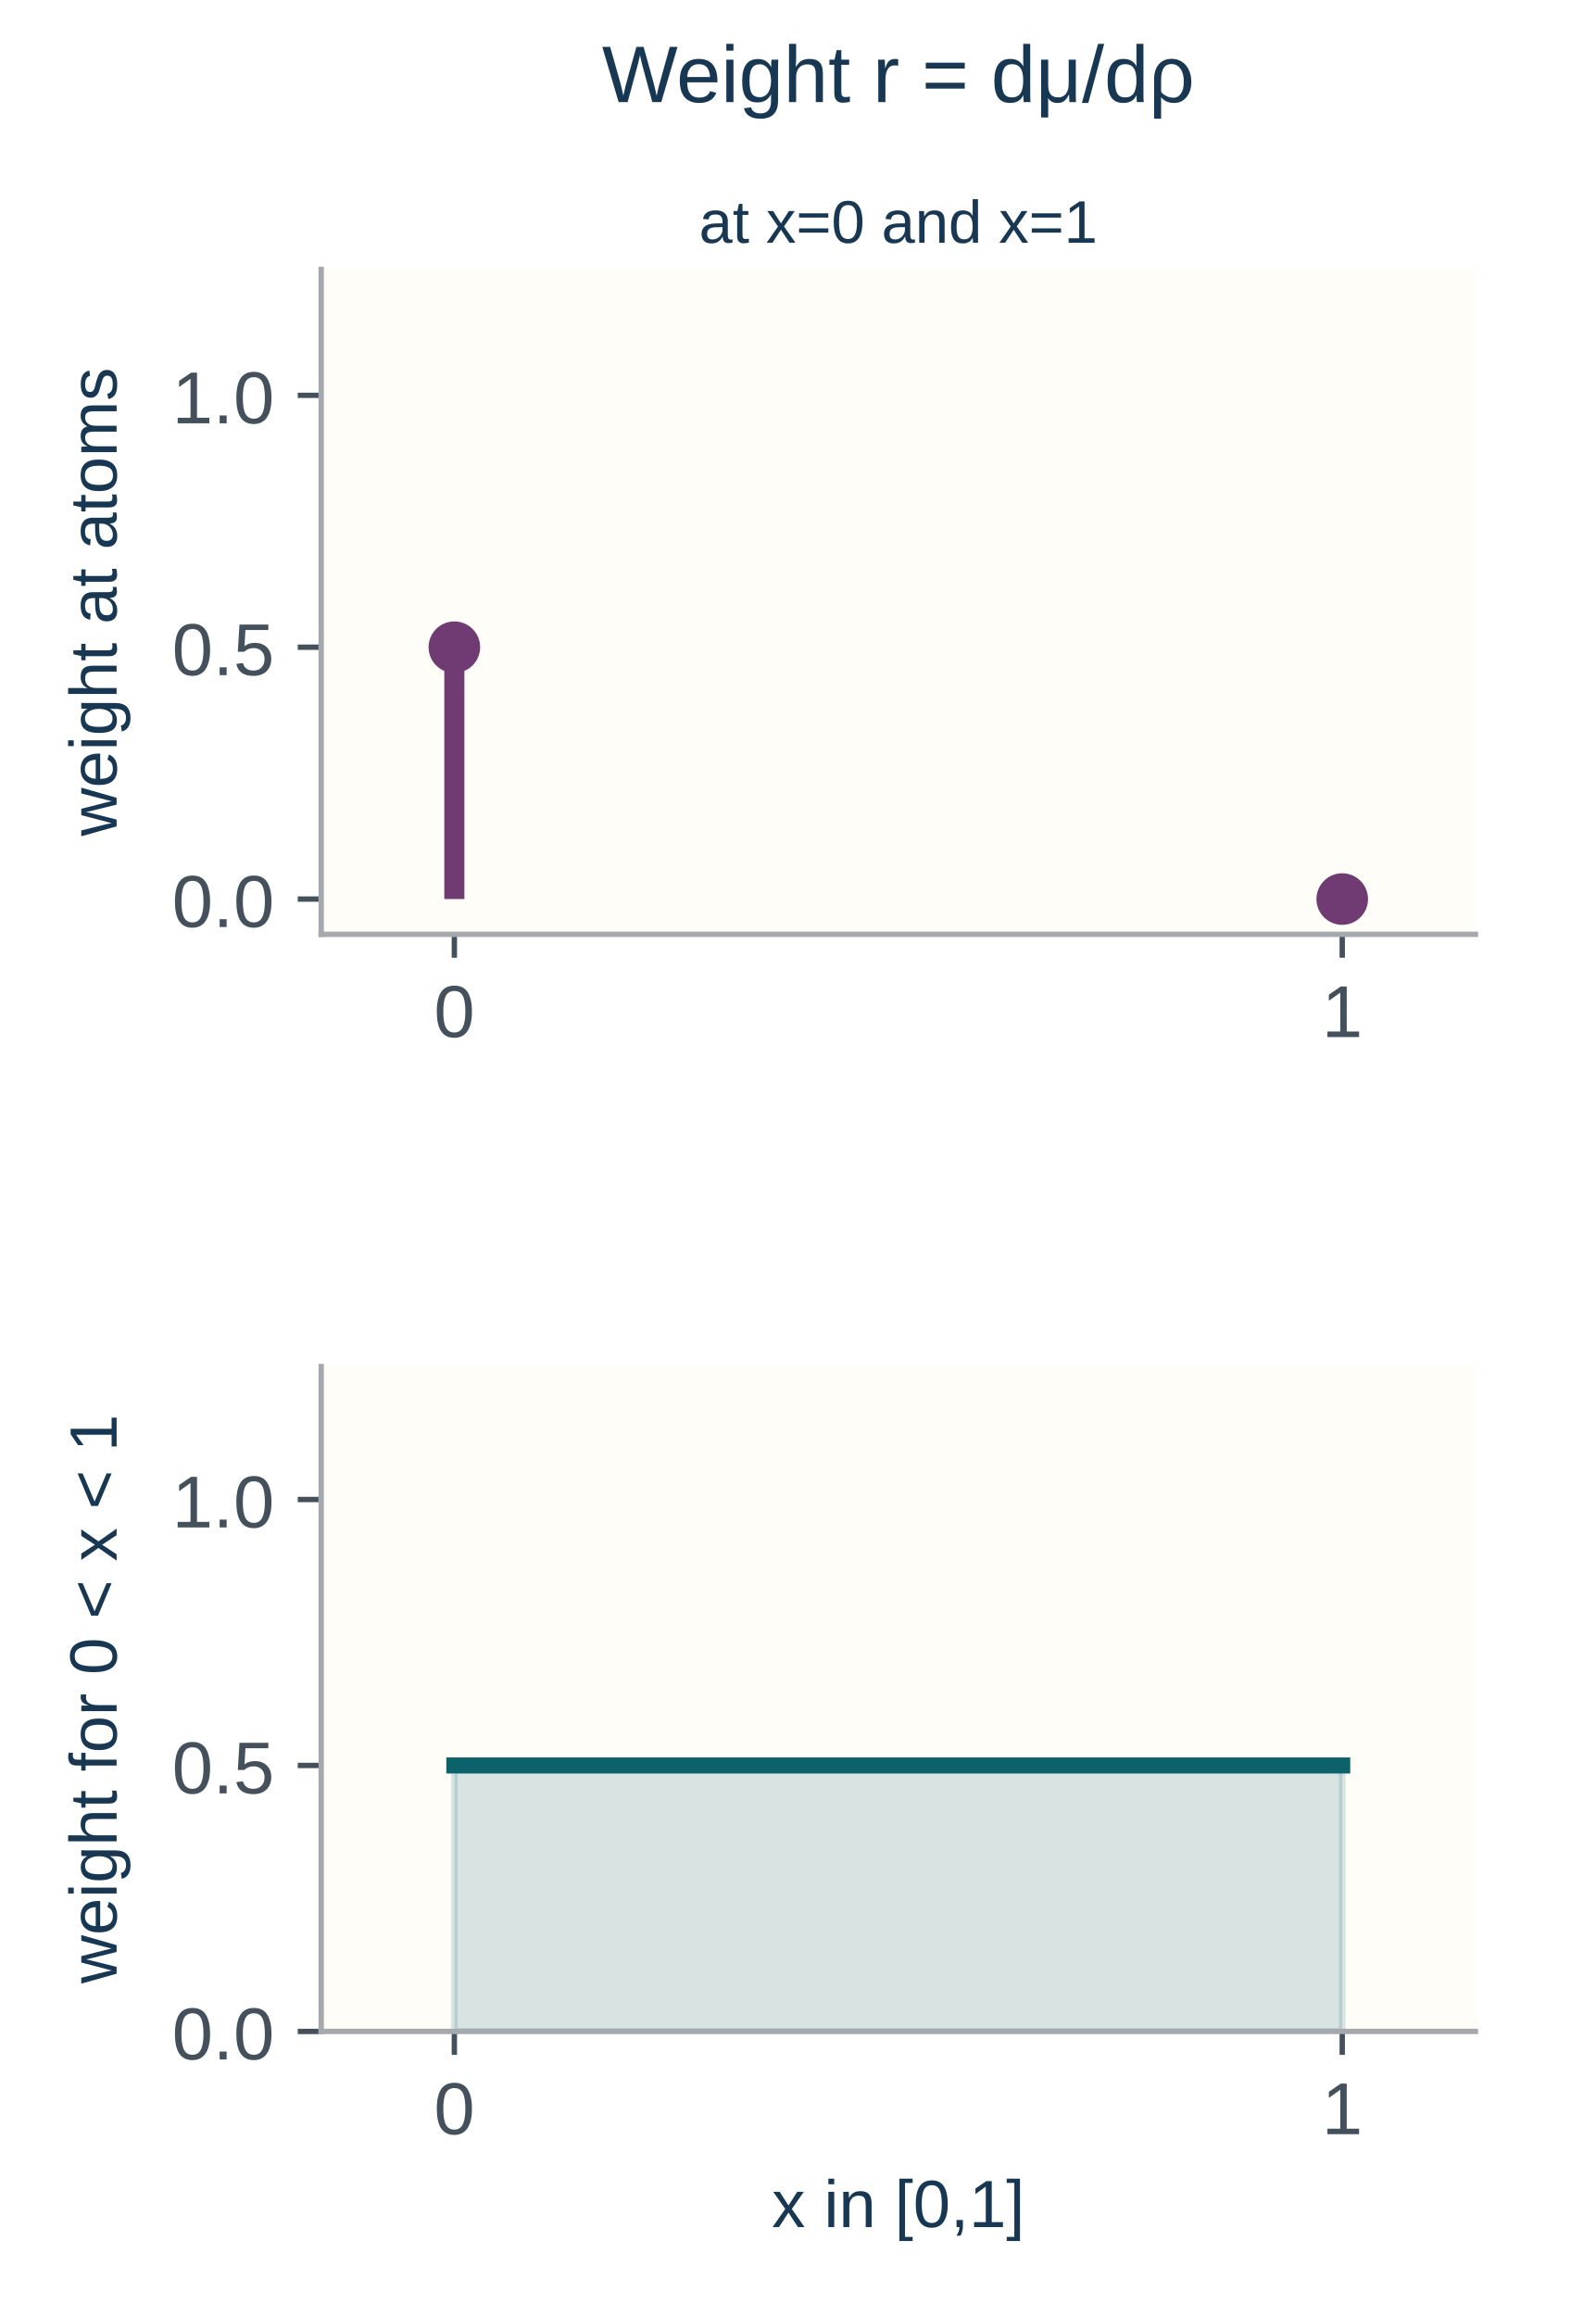
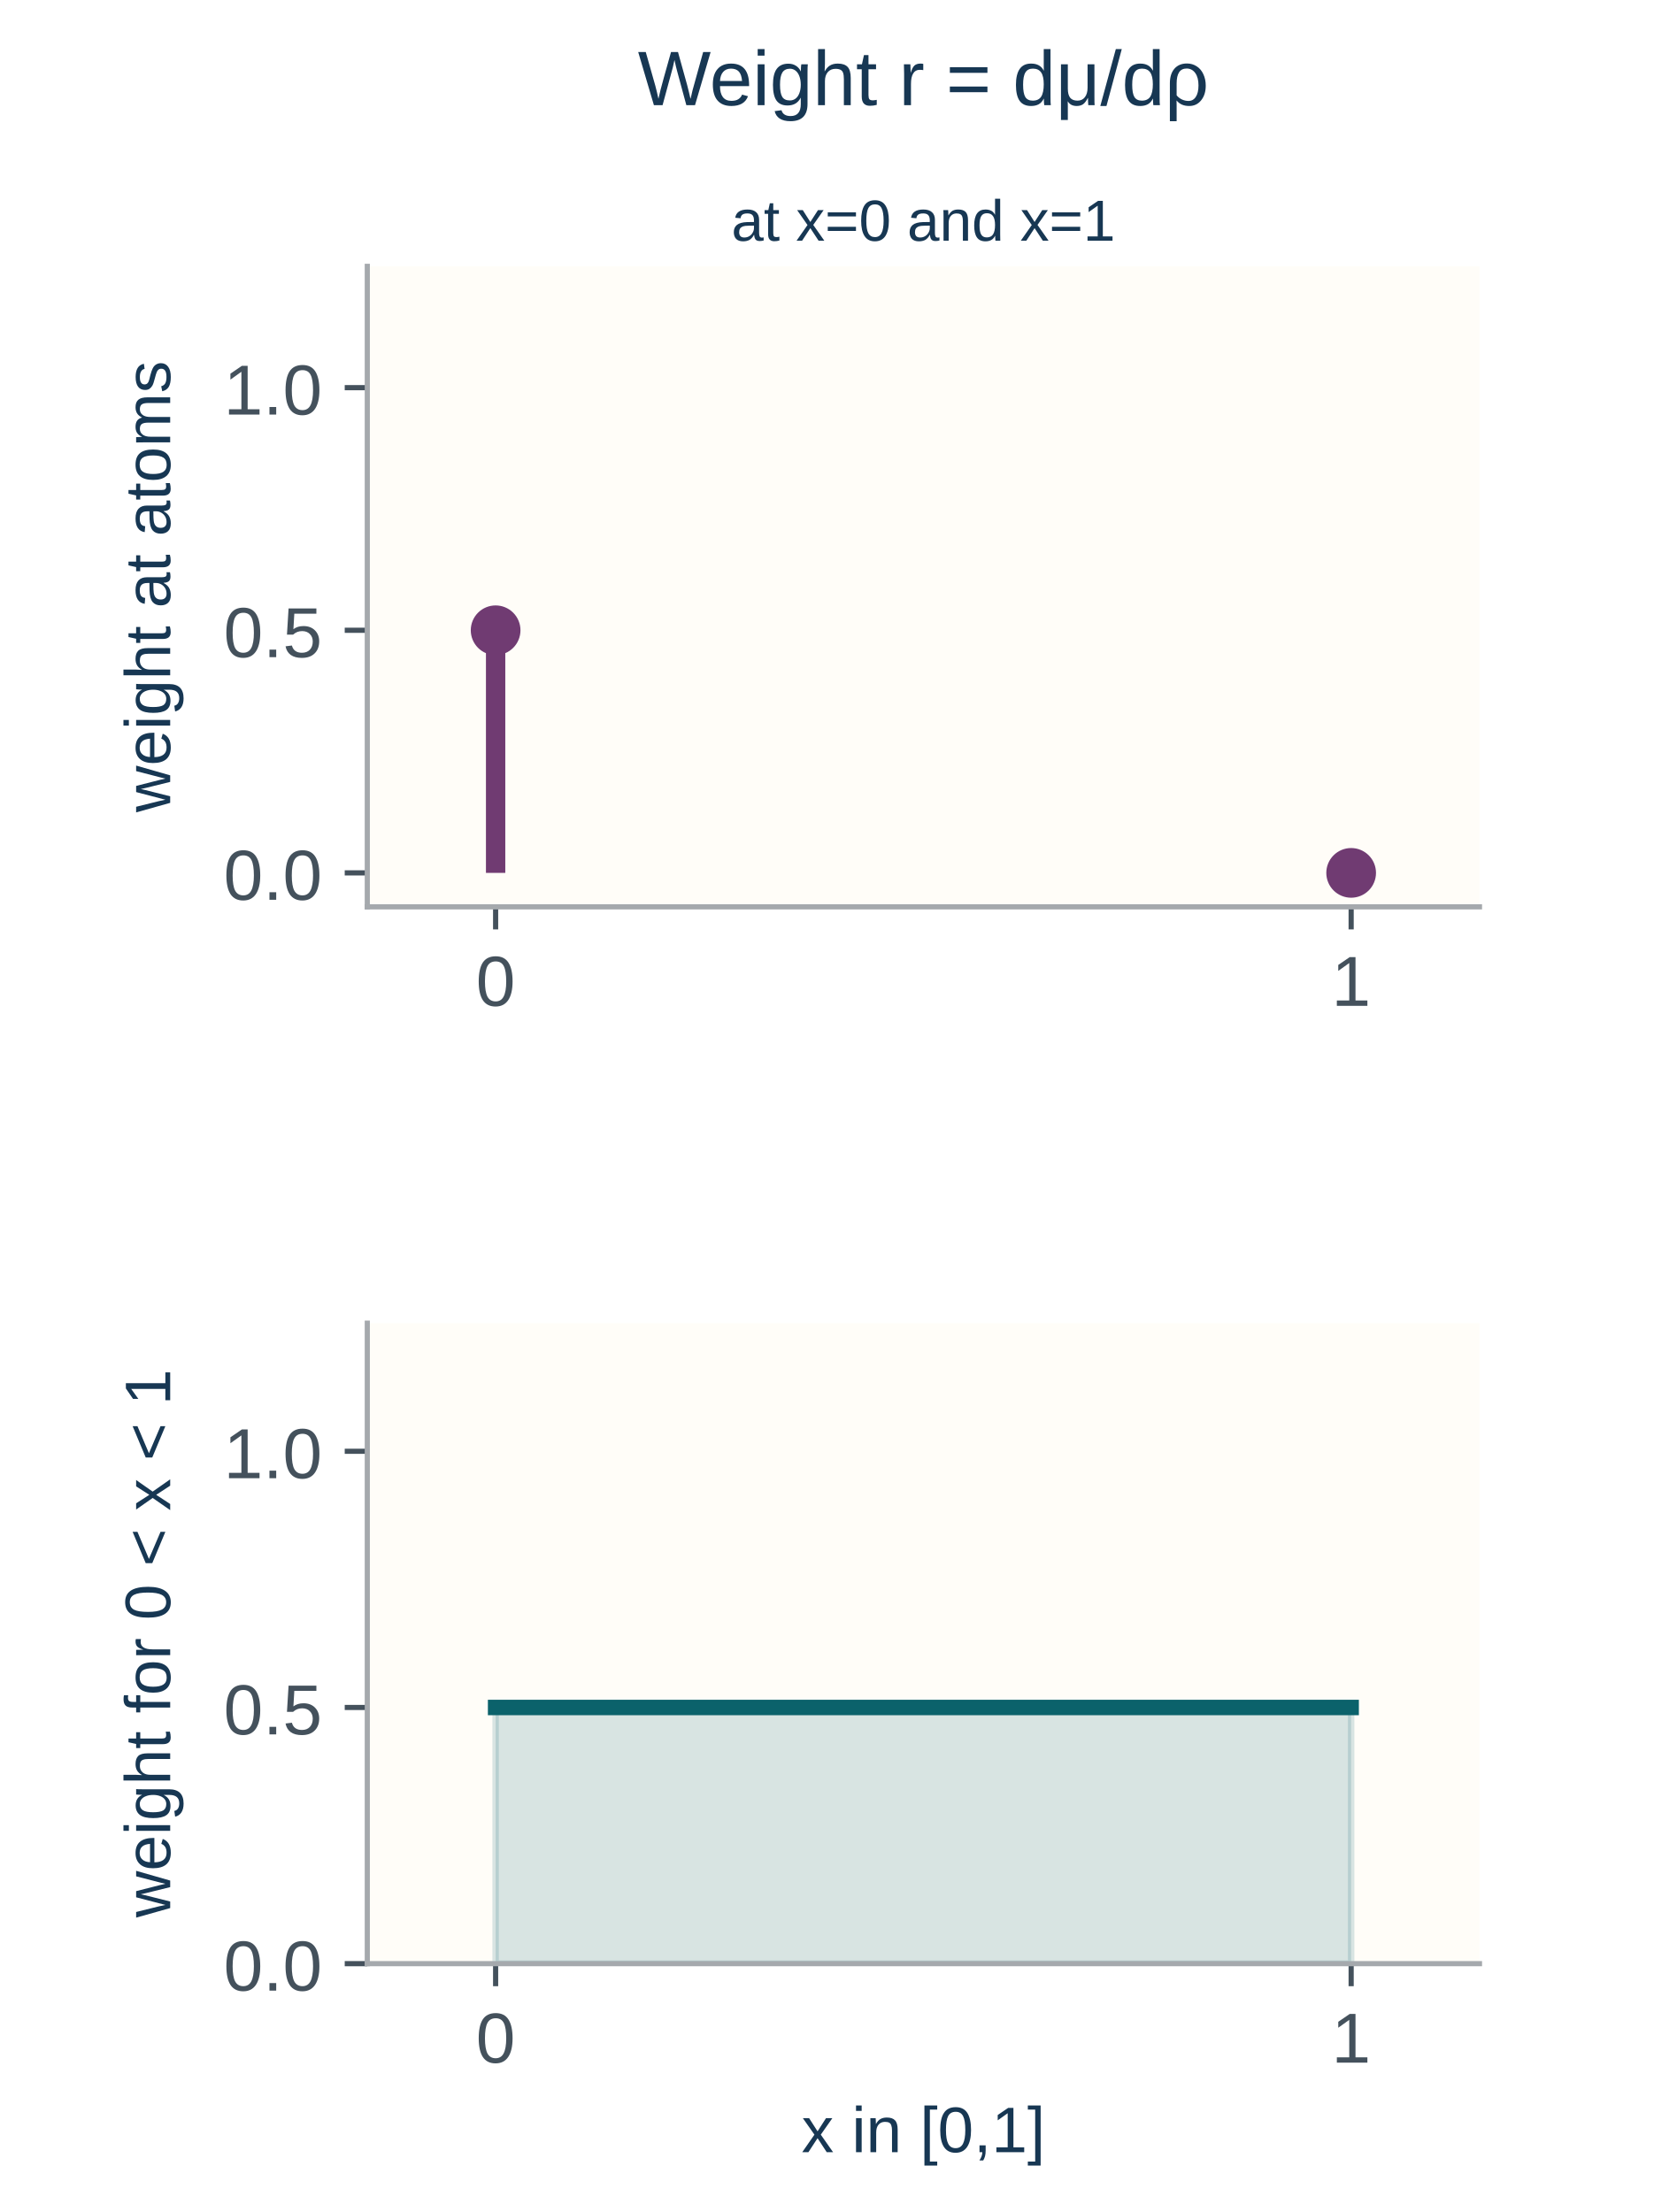
- <svg xmlns="http://www.w3.org/2000/svg" xmlns:xlink="http://www.w3.org/1999/xlink" version="1.1" viewBox="231.972 28 238.5 346.084" width="238.5" height="346.084">
+ <svg xmlns="http://www.w3.org/2000/svg" xmlns:xlink="http://www.w3.org/1999/xlink" version="1.1" viewBox="231.972 0 238.5 343.146" width="238.5" height="319.146">
  <defs>
    <style type="text/css">*{stroke-linecap:butt;stroke-linejoin:round;}</style>
    <path d="M 0 0  L 0 3.5  " id="m9206b47636" style="stroke:#44515c;stroke-width:0.8;" />
    <path d="M 0 0  L -3.5 0  " id="m163455e4a3" style="stroke:#44515c;stroke-width:0.8;" />
    <path d="M 0 3.354  C 0.89 3.354 1.743 3.001 2.372 2.372  C 3.001 1.743 3.354 0.89 3.354 0  C 3.354 -0.89 3.001 -1.743 2.372 -2.372  C 1.743 -3.001 0.89 -3.354 0 -3.354  C -0.89 -3.354 -1.743 -3.001 -2.372 -2.372  C -3.001 -1.743 -3.354 -0.89 -3.354 0  C -3.354 0.89 -3.001 1.743 -2.372 2.372  C -1.743 3.001 -0.89 3.354 0 3.354  z " id="m81a7382d7b" style="stroke:#703b72;" />
    <path d="M 65.275 -38.524  L 65.275 -118.012  L 197.968 -118.012  L 197.968 -38.524  L 197.968 -38.524  L 65.275 -38.524  z " id="mcf2025ee54" style="stroke:#0b626b;stroke-opacity:0.16;" />
    <path d="M 299.875 -38.524  L 299.875 -78.268  L 432.568 -78.268  L 432.568 -38.524  L 432.568 -38.524  L 299.875 -38.524  z " id="mba1cc1034b" style="stroke:#0b626b;stroke-opacity:0.16;" />
    <path d="M 534.475 -38.524  L 534.475 -78.268  L 667.168 -78.268  L 667.168 -38.524  L 667.168 -38.524  L 534.475 -38.524  z " id="mb75fa1dd6d" style="stroke:#0b626b;stroke-opacity:0.16;" />
-     <clipPath id="pf97249ccca">
-       <rect height="99.36" width="172.5" x="45.372" y="68.256" />
+     <clipPath id="p56a50b4510">
+       <rect height="99.36" width="172.5" x="45.372" y="41.318" />
    </clipPath>
-     <clipPath id="pf4ce254065">
-       <rect height="99.36" width="172.5" x="279.972" y="68.256" />
+     <clipPath id="p13c3e330c6">
+       <rect height="99.36" width="172.5" x="279.972" y="41.318" />
    </clipPath>
-     <clipPath id="pe1b17e99e7">
-       <rect height="99.36" width="172.5" x="514.572" y="68.256" />
+     <clipPath id="p4b4cfb3ab6">
+       <rect height="99.36" width="172.5" x="514.572" y="41.318" />
    </clipPath>
-     <clipPath id="pc3b8db55ec">
-       <rect height="99.36" width="172.5" x="45.372" y="232.2" />
+     <clipPath id="pc4ad936607">
+       <rect height="99.36" width="172.5" x="45.372" y="205.262" />
    </clipPath>
-     <clipPath id="p7198ea5e02">
-       <rect height="99.36" width="172.5" x="279.972" y="232.2" />
+     <clipPath id="peb991e9adf">
+       <rect height="99.36" width="172.5" x="279.972" y="205.262" />
    </clipPath>
-     <clipPath id="pcaef989bc0">
-       <rect height="99.36" width="172.5" x="514.572" y="232.2" />
+     <clipPath id="p795950eee2">
+       <rect height="99.36" width="172.5" x="514.572" y="205.262" />
    </clipPath>
  </defs>
  <g id="axes_2">
    <g id="patch_5">
-       <path d="M 279.972 167.616  L 452.472 167.616  L 452.472 68.256  L 279.972 68.256  z " style="fill:#fffdf8;" />
+       <path d="M 279.972 140.678  L 452.472 140.678  L 452.472 41.318  L 279.972 41.318  z " style="fill:#fffdf8;" />
    </g>
    <g id="matplotlib.axis_3">
      <g id="xtick_3">
        <g id="line2d_6">
          <g>
-             <use style="fill:#44515c;stroke:#44515c;stroke-width:0.8;" x="299.875" xlink:href="#m9206b47636" y="167.616" />
+             <use style="fill:#44515c;stroke:#44515c;stroke-width:0.8;" x="299.875" xlink:href="#m9206b47636" y="140.678" />
          </g>
        </g>
        <g id="text_9">
-           <text style="fill:#44515c;font-family:Arial, sans-serif;font-size:11px;font-stretch:normal;font-style:normal;font-weight:normal;text-anchor:middle;" transform="rotate(-0, 299.8754, 182.9743)" x="299.875" y="182.974">0</text>
+           <text style="fill:#44515c;font-family:Arial, sans-serif;font-size:11px;font-stretch:normal;font-style:normal;font-weight:normal;text-anchor:middle;" transform="rotate(-0, 299.8754, 156.0364)" x="299.875" y="156.036">0</text>
        </g>
      </g>
      <g id="xtick_4">
        <g id="line2d_7">
          <g>
-             <use style="fill:#44515c;stroke:#44515c;stroke-width:0.8;" x="432.568" xlink:href="#m9206b47636" y="167.616" />
+             <use style="fill:#44515c;stroke:#44515c;stroke-width:0.8;" x="432.568" xlink:href="#m9206b47636" y="140.678" />
          </g>
        </g>
        <g id="text_10">
-           <text style="fill:#44515c;font-family:Arial, sans-serif;font-size:11px;font-stretch:normal;font-style:normal;font-weight:normal;text-anchor:middle;" transform="rotate(-0, 432.5677, 182.9743)" x="432.568" y="182.974">1</text>
+           <text style="fill:#44515c;font-family:Arial, sans-serif;font-size:11px;font-stretch:normal;font-style:normal;font-weight:normal;text-anchor:middle;" transform="rotate(-0, 432.5677, 156.0364)" x="432.568" y="156.036">1</text>
        </g>
      </g>
    </g>
    <g id="matplotlib.axis_4">
      <g id="ytick_4">
        <g id="line2d_8">
          <g>
-             <use style="fill:#44515c;stroke:#44515c;stroke-width:0.8;" x="279.972" xlink:href="#m163455e4a3" y="162.347" />
+             <use style="fill:#44515c;stroke:#44515c;stroke-width:0.8;" x="279.972" xlink:href="#m163455e4a3" y="135.409" />
          </g>
        </g>
        <g id="text_11">
-           <text style="fill:#44515c;font-family:Arial, sans-serif;font-size:11px;font-stretch:normal;font-style:normal;font-weight:normal;text-anchor:end;" transform="rotate(-0, 272.9716, 166.526)" x="272.972" y="166.526">0.0</text>
+           <text style="fill:#44515c;font-family:Arial, sans-serif;font-size:11px;font-stretch:normal;font-style:normal;font-weight:normal;text-anchor:end;" transform="rotate(-0, 272.9716, 139.5882)" x="272.972" y="139.588">0.0</text>
        </g>
      </g>
      <g id="ytick_5">
        <g id="line2d_9">
          <g>
-             <use style="fill:#44515c;stroke:#44515c;stroke-width:0.8;" x="279.972" xlink:href="#m163455e4a3" y="124.711" />
+             <use style="fill:#44515c;stroke:#44515c;stroke-width:0.8;" x="279.972" xlink:href="#m163455e4a3" y="97.773" />
          </g>
        </g>
        <g id="text_12">
-           <text style="fill:#44515c;font-family:Arial, sans-serif;font-size:11px;font-stretch:normal;font-style:normal;font-weight:normal;text-anchor:end;" transform="rotate(-0, 272.9716, 128.8897)" x="272.972" y="128.89">0.5</text>
+           <text style="fill:#44515c;font-family:Arial, sans-serif;font-size:11px;font-stretch:normal;font-style:normal;font-weight:normal;text-anchor:end;" transform="rotate(-0, 272.9716, 101.9518)" x="272.972" y="101.952">0.5</text>
        </g>
      </g>
      <g id="ytick_6">
        <g id="line2d_10">
          <g>
-             <use style="fill:#44515c;stroke:#44515c;stroke-width:0.8;" x="279.972" xlink:href="#m163455e4a3" y="87.074" />
+             <use style="fill:#44515c;stroke:#44515c;stroke-width:0.8;" x="279.972" xlink:href="#m163455e4a3" y="60.136" />
          </g>
        </g>
        <g id="text_13">
-           <text style="fill:#44515c;font-family:Arial, sans-serif;font-size:11px;font-stretch:normal;font-style:normal;font-weight:normal;text-anchor:end;" transform="rotate(-0, 272.9716, 91.25332)" x="272.972" y="91.253">1.0</text>
+           <text style="fill:#44515c;font-family:Arial, sans-serif;font-size:11px;font-stretch:normal;font-style:normal;font-weight:normal;text-anchor:end;" transform="rotate(-0, 272.9716, 64.31545)" x="272.972" y="64.315">1.0</text>
        </g>
      </g>
      <g id="text_14">
-         <text style="fill:#173753;font-family:Arial, sans-serif;font-size:10px;font-stretch:normal;font-style:normal;font-weight:normal;text-anchor:middle;" transform="rotate(-90, 249.3984, 117.936)" x="249.398" y="117.936">weight at atoms</text>
+         <text style="fill:#173753;font-family:Arial, sans-serif;font-size:10px;font-stretch:normal;font-style:normal;font-weight:normal;text-anchor:middle;" transform="rotate(-90, 249.3984, 90.99813)" x="249.398" y="90.998">weight at atoms</text>
      </g>
    </g>
    <g id="LineCollection_2">
-       <path clip-path="url(#pf4ce254065)" d="M 299.875 162.347  L 299.875 124.711  " style="fill:none;stroke:#703b72;stroke-width:3;" />
-       <path clip-path="url(#pf4ce254065)" d="M 432.568 162.347  L 432.568 162.347  " style="fill:none;stroke:#703b72;stroke-width:3;" />
+       <path clip-path="url(#p13c3e330c6)" d="M 299.875 135.409  L 299.875 97.773  " style="fill:none;stroke:#703b72;stroke-width:3;" />
+       <path clip-path="url(#p13c3e330c6)" d="M 432.568 135.409  L 432.568 135.409  " style="fill:none;stroke:#703b72;stroke-width:3;" />
    </g>
    <g id="patch_6">
-       <path d="M 279.972 167.616  L 279.972 68.256  " style="fill:none;stroke:#a5a9ad;stroke-linecap:square;stroke-linejoin:miter;stroke-width:0.8;" />
+       <path d="M 279.972 140.678  L 279.972 41.318  " style="fill:none;stroke:#a5a9ad;stroke-linecap:square;stroke-linejoin:miter;stroke-width:0.8;" />
    </g>
    <g id="patch_7">
-       <path d="M 279.972 167.616  L 452.472 167.616  " style="fill:none;stroke:#a5a9ad;stroke-linecap:square;stroke-linejoin:miter;stroke-width:0.8;" />
+       <path d="M 279.972 140.678  L 452.472 140.678  " style="fill:none;stroke:#a5a9ad;stroke-linecap:square;stroke-linejoin:miter;stroke-width:0.8;" />
    </g>
    <g id="text_15">
-       <text style="fill:#173753;font-family:Arial, sans-serif;font-size:9px;font-stretch:normal;font-style:normal;font-weight:normal;text-anchor:middle;" transform="rotate(-0, 366.2216, 64.2816)" x="366.222" y="64.282">at x=0 and x=1</text>
+       <text style="fill:#173753;font-family:Arial, sans-serif;font-size:9px;font-stretch:normal;font-style:normal;font-weight:normal;text-anchor:middle;" transform="rotate(-0, 366.2216, 37.34372)" x="366.222" y="37.344">at x=0 and x=1</text>
    </g>
    <g id="text_16">
-       <text style="fill:#173753;font-family:Arial, sans-serif;font-size:12px;font-stretch:normal;font-style:normal;font-weight:normal;text-anchor:middle;" transform="rotate(-0, 366.2216, 43.256)" x="366.222" y="43.256">Weight r = dμ/dρ</text>
+       <text style="fill:#173753;font-family:Arial, sans-serif;font-size:12px;font-stretch:normal;font-style:normal;font-weight:normal;text-anchor:middle;" transform="rotate(-0, 366.2216, 16.31812)" x="366.222" y="16.318">Weight r = dμ/dρ</text>
    </g>
    <g id="PathCollection_2">
-       <g clip-path="url(#pf4ce254065)">
-         <use style="fill:#703b72;stroke:#703b72;" x="299.875" xlink:href="#m81a7382d7b" y="124.711" />
-         <use style="fill:#703b72;stroke:#703b72;" x="432.568" xlink:href="#m81a7382d7b" y="162.347" />
+       <g clip-path="url(#p13c3e330c6)">
+         <use style="fill:#703b72;stroke:#703b72;" x="299.875" xlink:href="#m81a7382d7b" y="97.773" />
+         <use style="fill:#703b72;stroke:#703b72;" x="432.568" xlink:href="#m81a7382d7b" y="135.409" />
      </g>
    </g>
  </g>
  <g id="axes_5">
    <g id="patch_14">
-       <path d="M 279.972 331.56  L 452.472 331.56  L 452.472 232.2  L 279.972 232.2  z " style="fill:#fffdf8;" />
+       <path d="M 279.972 304.622  L 452.472 304.622  L 452.472 205.262  L 279.972 205.262  z " style="fill:#fffdf8;" />
    </g>
    <g id="PolyCollection_2">
-       <g clip-path="url(#p7198ea5e02)">
-         <use style="fill:#0b626b;fill-opacity:0.16;stroke:#0b626b;stroke-opacity:0.16;" x="0" xlink:href="#mba1cc1034b" y="370.084" />
+       <g clip-path="url(#peb991e9adf)">
+         <use style="fill:#0b626b;fill-opacity:0.16;stroke:#0b626b;stroke-opacity:0.16;" x="0" xlink:href="#mba1cc1034b" y="343.146" />
      </g>
    </g>
    <g id="matplotlib.axis_9">
      <g id="xtick_9">
        <g id="line2d_22">
          <g>
-             <use style="fill:#44515c;stroke:#44515c;stroke-width:0.8;" x="299.875" xlink:href="#m9206b47636" y="331.56" />
+             <use style="fill:#44515c;stroke:#44515c;stroke-width:0.8;" x="299.875" xlink:href="#m9206b47636" y="304.622" />
          </g>
        </g>
        <g id="text_32">
-           <text style="fill:#44515c;font-family:Arial, sans-serif;font-size:11px;font-stretch:normal;font-style:normal;font-weight:normal;text-anchor:middle;" transform="rotate(-0, 299.8754, 346.9183)" x="299.875" y="346.918">0</text>
+           <text style="fill:#44515c;font-family:Arial, sans-serif;font-size:11px;font-stretch:normal;font-style:normal;font-weight:normal;text-anchor:middle;" transform="rotate(-0, 299.8754, 319.9804)" x="299.875" y="319.98">0</text>
        </g>
      </g>
      <g id="xtick_10">
        <g id="line2d_23">
          <g>
-             <use style="fill:#44515c;stroke:#44515c;stroke-width:0.8;" x="432.568" xlink:href="#m9206b47636" y="331.56" />
+             <use style="fill:#44515c;stroke:#44515c;stroke-width:0.8;" x="432.568" xlink:href="#m9206b47636" y="304.622" />
          </g>
        </g>
        <g id="text_33">
-           <text style="fill:#44515c;font-family:Arial, sans-serif;font-size:11px;font-stretch:normal;font-style:normal;font-weight:normal;text-anchor:middle;" transform="rotate(-0, 432.5677, 346.9183)" x="432.568" y="346.918">1</text>
+           <text style="fill:#44515c;font-family:Arial, sans-serif;font-size:11px;font-stretch:normal;font-style:normal;font-weight:normal;text-anchor:middle;" transform="rotate(-0, 432.5677, 319.9804)" x="432.568" y="319.98">1</text>
        </g>
      </g>
      <g id="text_34">
-         <text style="fill:#173753;font-family:Arial, sans-serif;font-size:10px;font-stretch:normal;font-style:normal;font-weight:normal;text-anchor:middle;" transform="rotate(-0, 366.2216, 360.8044)" x="366.222" y="360.804">x in [0,1]</text>
+         <text style="fill:#173753;font-family:Arial, sans-serif;font-size:10px;font-stretch:normal;font-style:normal;font-weight:normal;text-anchor:middle;" transform="rotate(-0, 366.2216, 333.8665)" x="366.222" y="333.866">x in [0,1]</text>
      </g>
    </g>
    <g id="matplotlib.axis_10">
      <g id="ytick_13">
        <g id="line2d_24">
          <g>
-             <use style="fill:#44515c;stroke:#44515c;stroke-width:0.8;" x="279.972" xlink:href="#m163455e4a3" y="331.56" />
+             <use style="fill:#44515c;stroke:#44515c;stroke-width:0.8;" x="279.972" xlink:href="#m163455e4a3" y="304.622" />
          </g>
        </g>
        <g id="text_35">
-           <text style="fill:#44515c;font-family:Arial, sans-serif;font-size:11px;font-stretch:normal;font-style:normal;font-weight:normal;text-anchor:end;" transform="rotate(-0, 272.9716, 335.7391)" x="272.972" y="335.739">0.0</text>
+           <text style="fill:#44515c;font-family:Arial, sans-serif;font-size:11px;font-stretch:normal;font-style:normal;font-weight:normal;text-anchor:end;" transform="rotate(-0, 272.9716, 308.8013)" x="272.972" y="308.801">0.0</text>
        </g>
      </g>
      <g id="ytick_14">
        <g id="line2d_25">
          <g>
-             <use style="fill:#44515c;stroke:#44515c;stroke-width:0.8;" x="279.972" xlink:href="#m163455e4a3" y="291.816" />
+             <use style="fill:#44515c;stroke:#44515c;stroke-width:0.8;" x="279.972" xlink:href="#m163455e4a3" y="264.878" />
          </g>
        </g>
        <g id="text_36">
-           <text style="fill:#44515c;font-family:Arial, sans-serif;font-size:11px;font-stretch:normal;font-style:normal;font-weight:normal;text-anchor:end;" transform="rotate(-0, 272.9716, 295.9951)" x="272.972" y="295.995">0.5</text>
+           <text style="fill:#44515c;font-family:Arial, sans-serif;font-size:11px;font-stretch:normal;font-style:normal;font-weight:normal;text-anchor:end;" transform="rotate(-0, 272.9716, 269.0573)" x="272.972" y="269.057">0.5</text>
        </g>
      </g>
      <g id="ytick_15">
        <g id="line2d_26">
          <g>
-             <use style="fill:#44515c;stroke:#44515c;stroke-width:0.8;" x="279.972" xlink:href="#m163455e4a3" y="252.072" />
+             <use style="fill:#44515c;stroke:#44515c;stroke-width:0.8;" x="279.972" xlink:href="#m163455e4a3" y="225.134" />
          </g>
        </g>
        <g id="text_37">
-           <text style="fill:#44515c;font-family:Arial, sans-serif;font-size:11px;font-stretch:normal;font-style:normal;font-weight:normal;text-anchor:end;" transform="rotate(-0, 272.9716, 256.2511)" x="272.972" y="256.251">1.0</text>
+           <text style="fill:#44515c;font-family:Arial, sans-serif;font-size:11px;font-stretch:normal;font-style:normal;font-weight:normal;text-anchor:end;" transform="rotate(-0, 272.9716, 229.3133)" x="272.972" y="229.313">1.0</text>
        </g>
      </g>
      <g id="text_38">
-         <text style="fill:#173753;font-family:Arial, sans-serif;font-size:10px;font-stretch:normal;font-style:normal;font-weight:normal;text-anchor:middle;" transform="rotate(-90, 249.3984, 281.88)" x="249.398" y="281.88">weight for 0 &lt; x &lt; 1</text>
+         <text style="fill:#173753;font-family:Arial, sans-serif;font-size:10px;font-stretch:normal;font-style:normal;font-weight:normal;text-anchor:middle;" transform="rotate(-90, 249.3984, 254.9421)" x="249.398" y="254.942">weight for 0 &lt; x &lt; 1</text>
      </g>
    </g>
    <g id="line2d_27">
-       <path clip-path="url(#p7198ea5e02)" d="M 299.875 291.816  L 432.568 291.816  " style="fill:none;stroke:#0b626b;stroke-linecap:square;stroke-width:2.4;" />
+       <path clip-path="url(#peb991e9adf)" d="M 299.875 264.878  L 432.568 264.878  " style="fill:none;stroke:#0b626b;stroke-linecap:square;stroke-width:2.4;" />
    </g>
    <g id="patch_15">
-       <path d="M 279.972 331.56  L 279.972 232.2  " style="fill:none;stroke:#a5a9ad;stroke-linecap:square;stroke-linejoin:miter;stroke-width:0.8;" />
+       <path d="M 279.972 304.622  L 279.972 205.262  " style="fill:none;stroke:#a5a9ad;stroke-linecap:square;stroke-linejoin:miter;stroke-width:0.8;" />
    </g>
    <g id="patch_16">
-       <path d="M 279.972 331.56  L 452.472 331.56  " style="fill:none;stroke:#a5a9ad;stroke-linecap:square;stroke-linejoin:miter;stroke-width:0.8;" />
+       <path d="M 279.972 304.622  L 452.472 304.622  " style="fill:none;stroke:#a5a9ad;stroke-linecap:square;stroke-linejoin:miter;stroke-width:0.8;" />
    </g>
  </g>
</svg>
